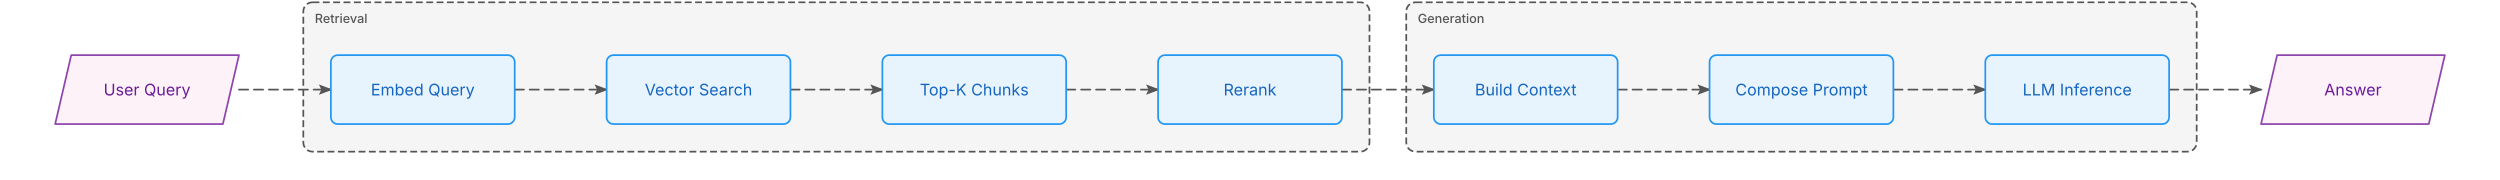
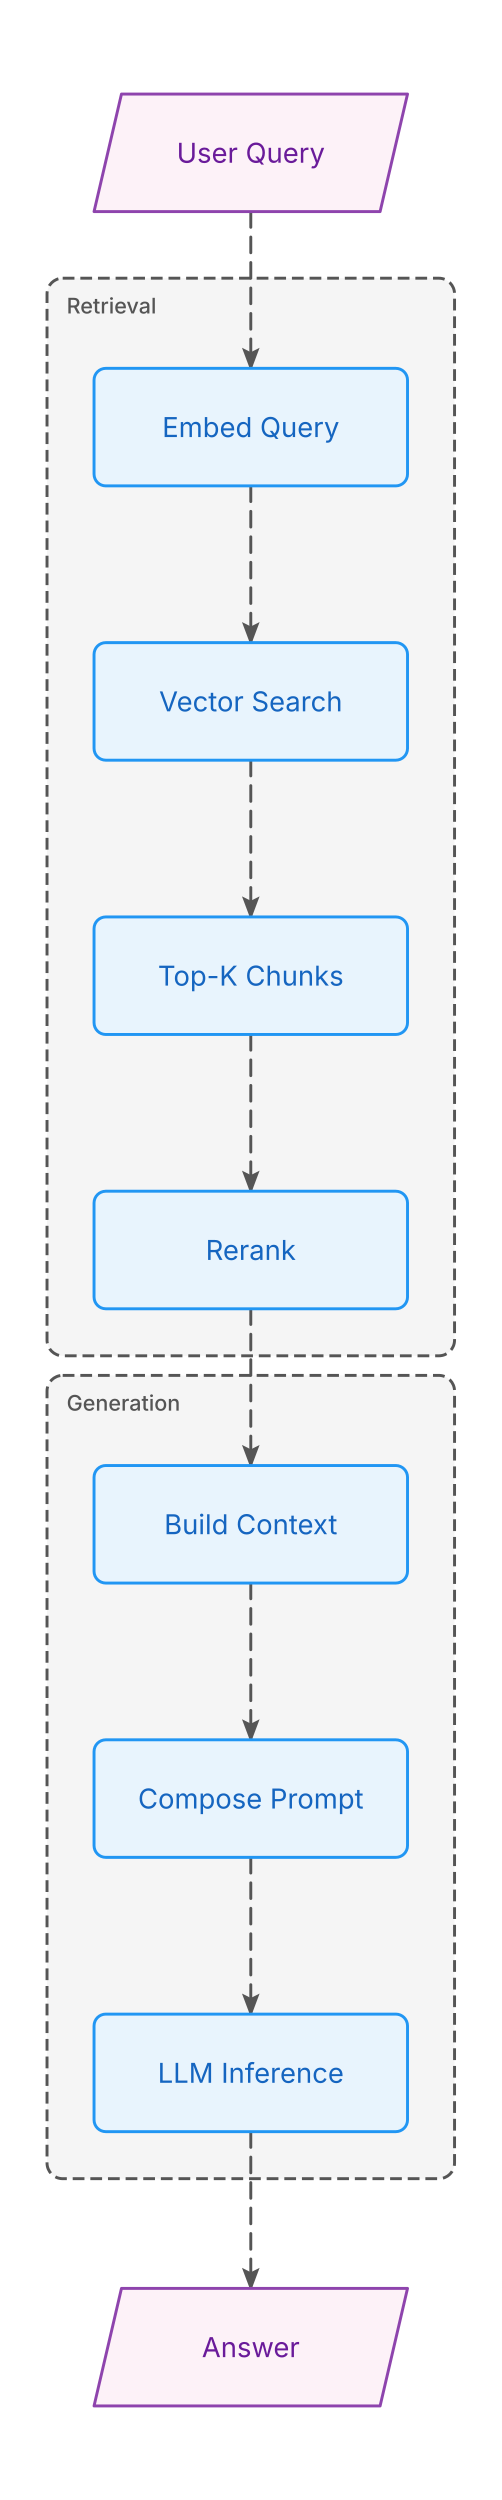
- <svg xmlns="http://www.w3.org/2000/svg" width="2176" height="156" viewBox="-28 -28 2176 156">
+ <svg xmlns="http://www.w3.org/2000/svg" width="256" height="1276" viewBox="-28 -28 256 1276">
  <defs>
    <marker id="arrowhead" markerWidth="8" markerHeight="6" refX="7" refY="3" orient="auto" markerUnits="strokeWidth">
      <polygon points="0 0, 8 3, 0 6, 1.5 3" fill="#555555" />
    </marker>
    <style>
      @keyframes ai-fc-flow { to { stroke-dashoffset: -26; } }
      .ai-fc-edge { animation: ai-fc-flow 1.2s linear infinite; }
    </style>
  </defs>
  <g class="flowchart">
    <g class="group" data-id="retrieval">
-       <rect x="236" y="-26" width="928" height="130" rx="8" fill="rgba(85,85,85,0.06)" stroke="#555555" stroke-width="1.5" stroke-dasharray="6 3" />
-       <text x="246" y="-8" font-family="Inter, system-ui, -apple-system, sans-serif" font-size="11" fill="#555555" font-weight="500">Retrieval</text>
+       <rect x="-4" y="114" width="208" height="550" rx="8" fill="rgba(85,85,85,0.06)" stroke="#555555" stroke-width="1.5" stroke-dasharray="6 3" />
+       <text x="6" y="132" font-family="Inter, system-ui, -apple-system, sans-serif" font-size="11" fill="#555555" font-weight="500">Retrieval</text>
    </g>
    <g class="group" data-id="generation">
-       <rect x="1196" y="-26" width="688" height="130" rx="8" fill="rgba(85,85,85,0.06)" stroke="#555555" stroke-width="1.5" stroke-dasharray="6 3" />
-       <text x="1206" y="-8" font-family="Inter, system-ui, -apple-system, sans-serif" font-size="11" fill="#555555" font-weight="500">Generation</text>
+       <rect x="-4" y="674" width="208" height="410" rx="8" fill="rgba(85,85,85,0.06)" stroke="#555555" stroke-width="1.5" stroke-dasharray="6 3" />
+       <text x="6" y="692" font-family="Inter, system-ui, -apple-system, sans-serif" font-size="11" fill="#555555" font-weight="500">Generation</text>
    </g>
    <g class="edge" data-from="query" data-to="embed_q">
-       <path d="M180,50 L210,50 Q220,50 230,50 L260,50" fill="none" stroke="#555555" stroke-width="1.5" stroke-linecap="round" stroke-linejoin="round" stroke-dasharray="8 5" class="ai-fc-edge" marker-end="url(#arrowhead)" />
+       <path d="M100,80 L100,110 Q100,120 100,130 L100,160" fill="none" stroke="#555555" stroke-width="1.5" stroke-linecap="round" stroke-linejoin="round" stroke-dasharray="8 5" class="ai-fc-edge" marker-end="url(#arrowhead)" />
    </g>
    <g class="edge" data-from="embed_q" data-to="vector_search">
-       <path d="M420,50 L450,50 Q460,50 470,50 L500,50" fill="none" stroke="#555555" stroke-width="1.5" stroke-linecap="round" stroke-linejoin="round" stroke-dasharray="8 5" class="ai-fc-edge" marker-end="url(#arrowhead)" />
+       <path d="M100,220 L100,250 Q100,260 100,270 L100,300" fill="none" stroke="#555555" stroke-width="1.5" stroke-linecap="round" stroke-linejoin="round" stroke-dasharray="8 5" class="ai-fc-edge" marker-end="url(#arrowhead)" />
    </g>
    <g class="edge" data-from="vector_search" data-to="top_k">
-       <path d="M660,50 L690,50 Q700,50 710,50 L740,50" fill="none" stroke="#555555" stroke-width="1.5" stroke-linecap="round" stroke-linejoin="round" stroke-dasharray="8 5" class="ai-fc-edge" marker-end="url(#arrowhead)" />
+       <path d="M100,360 L100,390 Q100,400 100,410 L100,440" fill="none" stroke="#555555" stroke-width="1.5" stroke-linecap="round" stroke-linejoin="round" stroke-dasharray="8 5" class="ai-fc-edge" marker-end="url(#arrowhead)" />
    </g>
    <g class="edge" data-from="top_k" data-to="rerank">
-       <path d="M900,50 L930,50 Q940,50 950,50 L980,50" fill="none" stroke="#555555" stroke-width="1.5" stroke-linecap="round" stroke-linejoin="round" stroke-dasharray="8 5" class="ai-fc-edge" marker-end="url(#arrowhead)" />
+       <path d="M100,500 L100,530 Q100,540 100,550 L100,580" fill="none" stroke="#555555" stroke-width="1.5" stroke-linecap="round" stroke-linejoin="round" stroke-dasharray="8 5" class="ai-fc-edge" marker-end="url(#arrowhead)" />
    </g>
    <g class="edge" data-from="rerank" data-to="context">
-       <path d="M1140,50 L1170,50 Q1180,50 1190,50 L1220,50" fill="none" stroke="#555555" stroke-width="1.5" stroke-linecap="round" stroke-linejoin="round" stroke-dasharray="8 5" class="ai-fc-edge" marker-end="url(#arrowhead)" />
+       <path d="M100,640 L100,670 Q100,680 100,690 L100,720" fill="none" stroke="#555555" stroke-width="1.5" stroke-linecap="round" stroke-linejoin="round" stroke-dasharray="8 5" class="ai-fc-edge" marker-end="url(#arrowhead)" />
    </g>
    <g class="edge" data-from="context" data-to="prompt">
-       <path d="M1380,50 L1410,50 Q1420,50 1430,50 L1460,50" fill="none" stroke="#555555" stroke-width="1.5" stroke-linecap="round" stroke-linejoin="round" stroke-dasharray="8 5" class="ai-fc-edge" marker-end="url(#arrowhead)" />
+       <path d="M100,780 L100,810 Q100,820 100,830 L100,860" fill="none" stroke="#555555" stroke-width="1.5" stroke-linecap="round" stroke-linejoin="round" stroke-dasharray="8 5" class="ai-fc-edge" marker-end="url(#arrowhead)" />
    </g>
    <g class="edge" data-from="prompt" data-to="llm">
-       <path d="M1620,50 L1650,50 Q1660,50 1670,50 L1700,50" fill="none" stroke="#555555" stroke-width="1.5" stroke-linecap="round" stroke-linejoin="round" stroke-dasharray="8 5" class="ai-fc-edge" marker-end="url(#arrowhead)" />
+       <path d="M100,920 L100,950 Q100,960 100,970 L100,1000" fill="none" stroke="#555555" stroke-width="1.5" stroke-linecap="round" stroke-linejoin="round" stroke-dasharray="8 5" class="ai-fc-edge" marker-end="url(#arrowhead)" />
    </g>
    <g class="edge" data-from="llm" data-to="answer">
-       <path d="M1860,50 L1890,50 Q1900,50 1910,50 L1940,50" fill="none" stroke="#555555" stroke-width="1.5" stroke-linecap="round" stroke-linejoin="round" stroke-dasharray="8 5" class="ai-fc-edge" marker-end="url(#arrowhead)" />
+       <path d="M100,1060 L100,1090 Q100,1100 100,1110 L100,1140" fill="none" stroke="#555555" stroke-width="1.5" stroke-linecap="round" stroke-linejoin="round" stroke-dasharray="8 5" class="ai-fc-edge" marker-end="url(#arrowhead)" />
    </g>
    <g class="node node-io" data-id="query">
      <polygon points="34,20 180,20 166,80 20,80" fill="#fdf2f8" stroke="#8e44ad" stroke-width="1.5" stroke-linejoin="round" />
      <text x="100" y="50" text-anchor="middle" dominant-baseline="middle" font-family="Inter, system-ui, -apple-system, sans-serif" font-size="14" fill="#6a1b9a">User Query</text>
    </g>
    <g class="node node-process" data-id="embed_q">
-       <rect x="260" y="20" width="160" height="60" rx="6" ry="6" fill="#e8f4fd" stroke="#2196f3" stroke-width="1.5" />
-       <text x="340" y="50" text-anchor="middle" dominant-baseline="middle" font-family="Inter, system-ui, -apple-system, sans-serif" font-size="14" fill="#1565c0">Embed Query</text>
+       <rect x="20" y="160" width="160" height="60" rx="6" ry="6" fill="#e8f4fd" stroke="#2196f3" stroke-width="1.5" />
+       <text x="100" y="190" text-anchor="middle" dominant-baseline="middle" font-family="Inter, system-ui, -apple-system, sans-serif" font-size="14" fill="#1565c0">Embed Query</text>
    </g>
    <g class="node node-process" data-id="vector_search">
-       <rect x="500" y="20" width="160" height="60" rx="6" ry="6" fill="#e8f4fd" stroke="#2196f3" stroke-width="1.5" />
-       <text x="580" y="50" text-anchor="middle" dominant-baseline="middle" font-family="Inter, system-ui, -apple-system, sans-serif" font-size="14" fill="#1565c0">Vector Search</text>
+       <rect x="20" y="300" width="160" height="60" rx="6" ry="6" fill="#e8f4fd" stroke="#2196f3" stroke-width="1.5" />
+       <text x="100" y="330" text-anchor="middle" dominant-baseline="middle" font-family="Inter, system-ui, -apple-system, sans-serif" font-size="14" fill="#1565c0">Vector Search</text>
    </g>
    <g class="node node-process" data-id="top_k">
-       <rect x="740" y="20" width="160" height="60" rx="6" ry="6" fill="#e8f4fd" stroke="#2196f3" stroke-width="1.5" />
-       <text x="820" y="50" text-anchor="middle" dominant-baseline="middle" font-family="Inter, system-ui, -apple-system, sans-serif" font-size="14" fill="#1565c0">Top-K Chunks</text>
+       <rect x="20" y="440" width="160" height="60" rx="6" ry="6" fill="#e8f4fd" stroke="#2196f3" stroke-width="1.5" />
+       <text x="100" y="470" text-anchor="middle" dominant-baseline="middle" font-family="Inter, system-ui, -apple-system, sans-serif" font-size="14" fill="#1565c0">Top-K Chunks</text>
    </g>
    <g class="node node-process" data-id="rerank">
-       <rect x="980" y="20" width="160" height="60" rx="6" ry="6" fill="#e8f4fd" stroke="#2196f3" stroke-width="1.5" />
-       <text x="1060" y="50" text-anchor="middle" dominant-baseline="middle" font-family="Inter, system-ui, -apple-system, sans-serif" font-size="14" fill="#1565c0">Rerank</text>
+       <rect x="20" y="580" width="160" height="60" rx="6" ry="6" fill="#e8f4fd" stroke="#2196f3" stroke-width="1.5" />
+       <text x="100" y="610" text-anchor="middle" dominant-baseline="middle" font-family="Inter, system-ui, -apple-system, sans-serif" font-size="14" fill="#1565c0">Rerank</text>
    </g>
    <g class="node node-process" data-id="context">
-       <rect x="1220" y="20" width="160" height="60" rx="6" ry="6" fill="#e8f4fd" stroke="#2196f3" stroke-width="1.5" />
-       <text x="1300" y="50" text-anchor="middle" dominant-baseline="middle" font-family="Inter, system-ui, -apple-system, sans-serif" font-size="14" fill="#1565c0">Build Context</text>
+       <rect x="20" y="720" width="160" height="60" rx="6" ry="6" fill="#e8f4fd" stroke="#2196f3" stroke-width="1.5" />
+       <text x="100" y="750" text-anchor="middle" dominant-baseline="middle" font-family="Inter, system-ui, -apple-system, sans-serif" font-size="14" fill="#1565c0">Build Context</text>
    </g>
    <g class="node node-process" data-id="prompt">
-       <rect x="1460" y="20" width="160" height="60" rx="6" ry="6" fill="#e8f4fd" stroke="#2196f3" stroke-width="1.5" />
-       <text x="1540" y="50" text-anchor="middle" dominant-baseline="middle" font-family="Inter, system-ui, -apple-system, sans-serif" font-size="14" fill="#1565c0">Compose Prompt</text>
+       <rect x="20" y="860" width="160" height="60" rx="6" ry="6" fill="#e8f4fd" stroke="#2196f3" stroke-width="1.5" />
+       <text x="100" y="890" text-anchor="middle" dominant-baseline="middle" font-family="Inter, system-ui, -apple-system, sans-serif" font-size="14" fill="#1565c0">Compose Prompt</text>
    </g>
    <g class="node node-process" data-id="llm">
-       <rect x="1700" y="20" width="160" height="60" rx="6" ry="6" fill="#e8f4fd" stroke="#2196f3" stroke-width="1.5" />
-       <text x="1780" y="50" text-anchor="middle" dominant-baseline="middle" font-family="Inter, system-ui, -apple-system, sans-serif" font-size="14" fill="#1565c0">LLM Inference</text>
+       <rect x="20" y="1000" width="160" height="60" rx="6" ry="6" fill="#e8f4fd" stroke="#2196f3" stroke-width="1.5" />
+       <text x="100" y="1030" text-anchor="middle" dominant-baseline="middle" font-family="Inter, system-ui, -apple-system, sans-serif" font-size="14" fill="#1565c0">LLM Inference</text>
    </g>
    <g class="node node-io" data-id="answer">
-       <polygon points="1954,20 2100,20 2086,80 1940,80" fill="#fdf2f8" stroke="#8e44ad" stroke-width="1.5" stroke-linejoin="round" />
-       <text x="2020" y="50" text-anchor="middle" dominant-baseline="middle" font-family="Inter, system-ui, -apple-system, sans-serif" font-size="14" fill="#6a1b9a">Answer</text>
+       <polygon points="34,1140 180,1140 166,1200 20,1200" fill="#fdf2f8" stroke="#8e44ad" stroke-width="1.5" stroke-linejoin="round" />
+       <text x="100" y="1170" text-anchor="middle" dominant-baseline="middle" font-family="Inter, system-ui, -apple-system, sans-serif" font-size="14" fill="#6a1b9a">Answer</text>
    </g>
  </g>
</svg>
